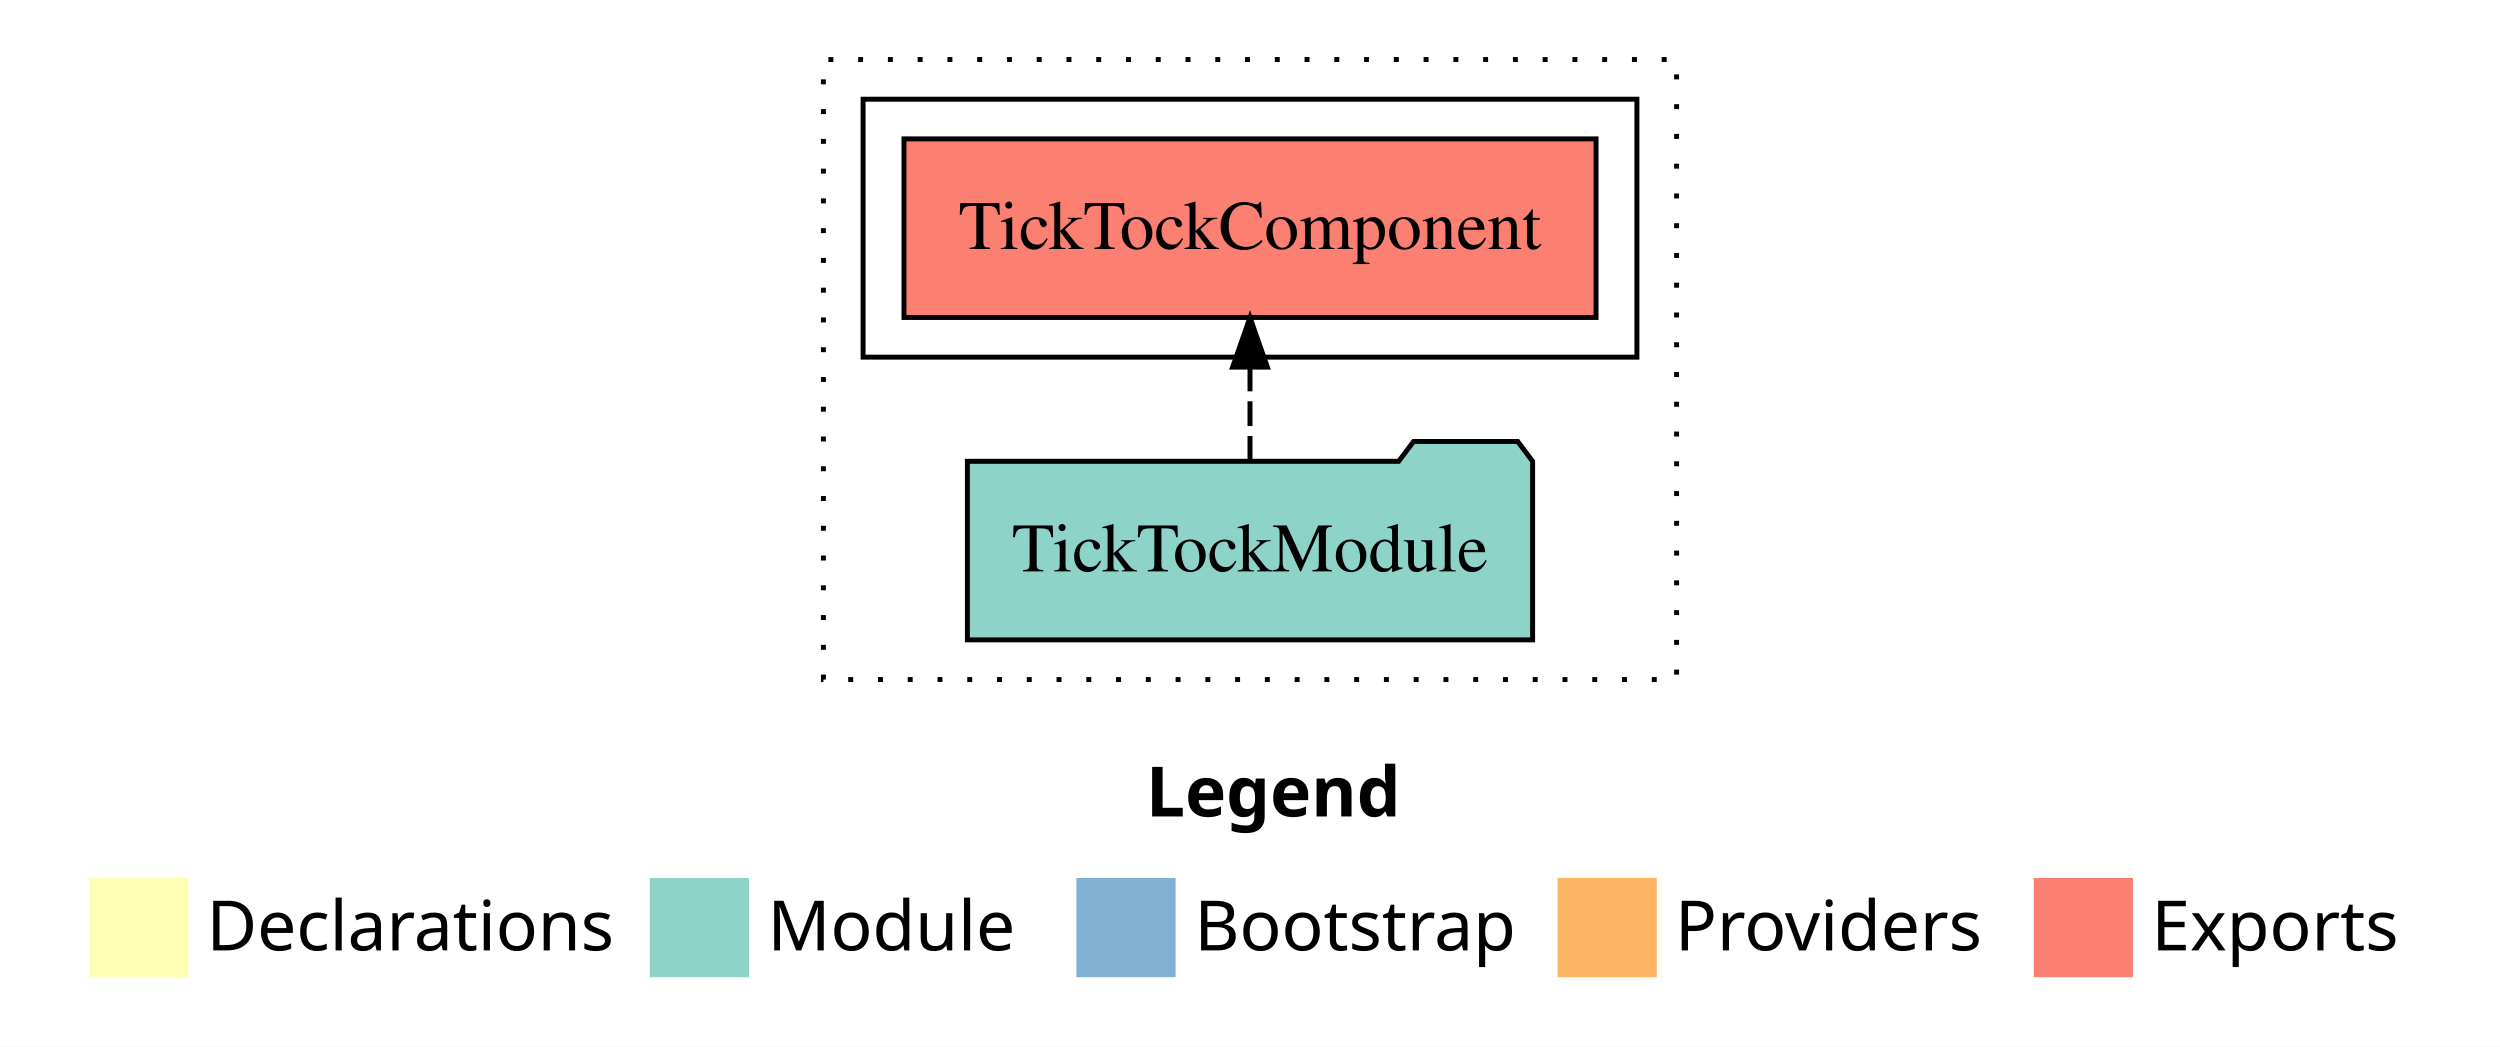
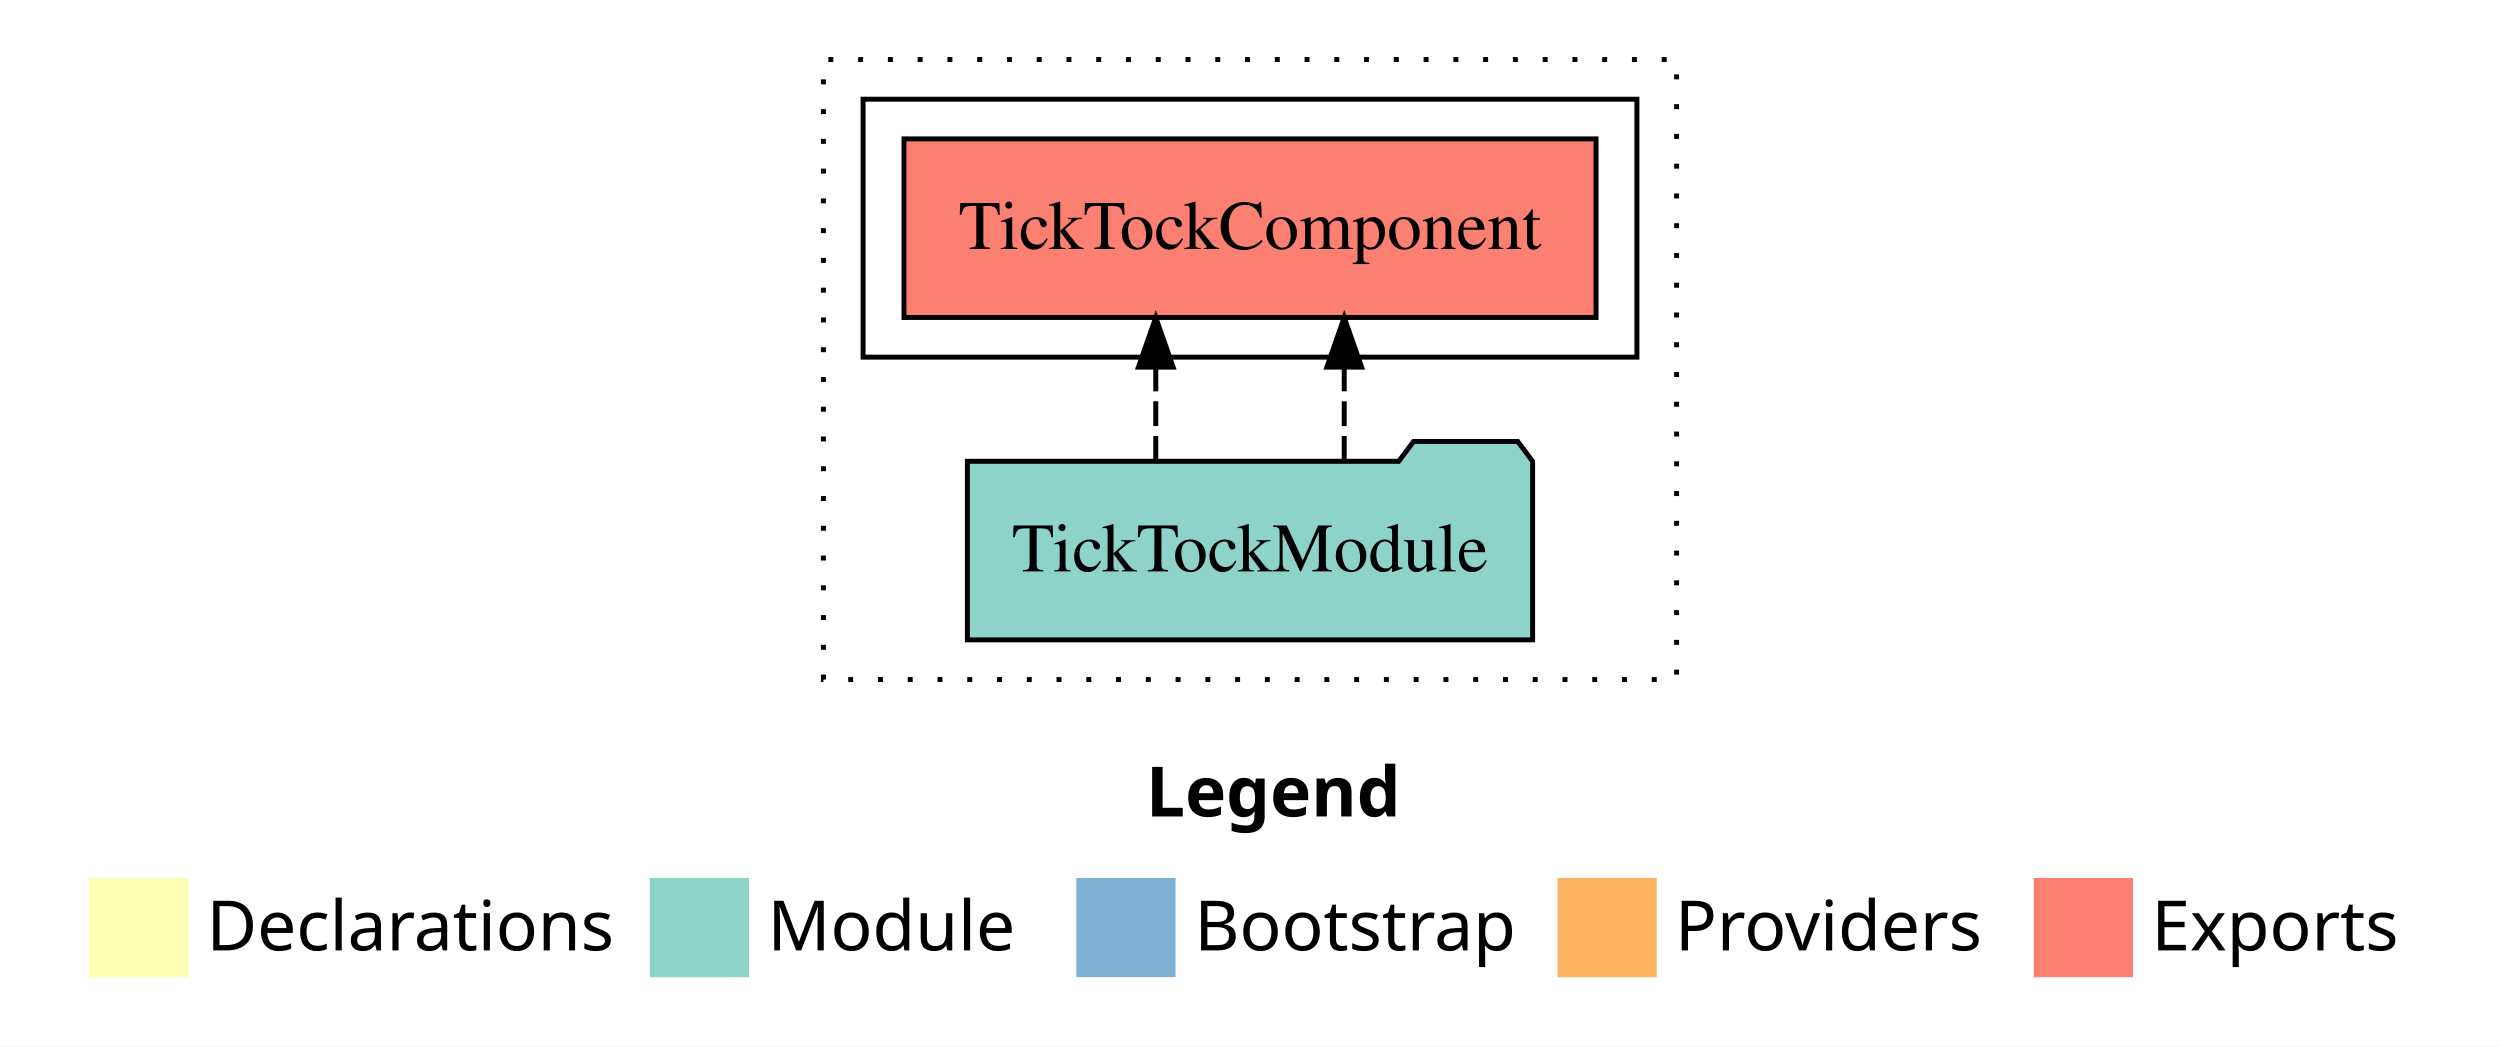
<svg xmlns="http://www.w3.org/2000/svg" width="504pt" height="211pt" viewBox="0.00 0.00 504.00 211.00">
  <g id="graph0" class="graph" transform="scale(1 1) rotate(0) translate(4 207)">
    <polygon fill="#ffffff" stroke="transparent" points="-4,4 -4,-207 500,-207 500,4 -4,4" />
    <text text-anchor="start" x="227.009" y="-42.4" font-family="sans-serif" font-weight="bold" font-size="14.00" fill="#000000">Legend</text>
    <polygon fill="#ffffb3" stroke="transparent" points="14,-10 14,-30 34,-30 34,-10 14,-10" />
    <text text-anchor="start" x="37.629" y="-15.4" font-family="sans-serif" font-size="14.00" fill="#000000">  Declarations</text>
    <polygon fill="#8dd3c7" stroke="transparent" points="127,-10 127,-30 147,-30 147,-10 127,-10" />
    <text text-anchor="start" x="150.725" y="-15.4" font-family="sans-serif" font-size="14.00" fill="#000000">  Module</text>
    <polygon fill="#80b1d3" stroke="transparent" points="213,-10 213,-30 233,-30 233,-10 213,-10" />
    <text text-anchor="start" x="236.781" y="-15.4" font-family="sans-serif" font-size="14.00" fill="#000000">  Bootstrap</text>
    <polygon fill="#fdb462" stroke="transparent" points="310,-10 310,-30 330,-30 330,-10 310,-10" />
    <text text-anchor="start" x="333.673" y="-15.4" font-family="sans-serif" font-size="14.00" fill="#000000">  Providers</text>
    <polygon fill="#fb8072" stroke="transparent" points="406,-10 406,-30 426,-30 426,-10 406,-10" />
    <text text-anchor="start" x="429.726" y="-15.4" font-family="sans-serif" font-size="14.00" fill="#000000">  Exports</text>
    <g id="clust1" class="cluster">
      <polygon fill="none" stroke="#000000" stroke-dasharray="1,5" points="162,-70 162,-195 334,-195 334,-70 162,-70" />
    </g>
    <g id="clust4" class="cluster">
      <polygon fill="none" stroke="#000000" points="170,-135 170,-187 326,-187 326,-135 170,-135" />
    </g>
    <g id="node1" class="node">
      <polygon fill="#fb8072" stroke="#000000" points="317.758,-179 178.242,-179 178.242,-143 317.758,-143 317.758,-179" />
      <text text-anchor="middle" x="248" y="-156.8" font-family="Times,serif" font-size="14.00" fill="#000000">TickTockComponent </text>
    </g>
    <g id="node2" class="node">
      <polygon fill="#8dd3c7" stroke="#000000" points="304.975,-114 301.975,-118 280.975,-118 277.975,-114 191.025,-114 191.025,-78 304.975,-78 304.975,-114" />
      <text text-anchor="middle" x="248" y="-91.8" font-family="Times,serif" font-size="14.00" fill="#000000">TickTockModule</text>
    </g>
    <g id="edge1" class="edge">
-       <path fill="none" stroke="#000000" stroke-dasharray="5,2" d="M248,-114.106C248,-114.106 248,-132.991 248,-132.991" />
-       <polygon fill="#000000" stroke="#000000" points="244.5,-132.991 248,-142.991 251.5,-132.991 244.5,-132.991" />
+       <path fill="none" stroke="#000000" stroke-dasharray="5,2" d="M229.004,-114.106C229.004,-114.106 229.004,-132.991 229.004,-132.991" />
+       <polygon fill="#000000" stroke="#000000" points="225.504,-132.991 229.004,-142.991 232.504,-132.991 225.504,-132.991" />
+     </g>
+     <g id="edge2" class="edge">
+       <path fill="none" stroke="#000000" stroke-dasharray="5,2" d="M266.996,-114.106C266.996,-114.106 266.996,-132.991 266.996,-132.991" />
+       <polygon fill="#000000" stroke="#000000" points="263.496,-132.991 266.996,-142.991 270.496,-132.991 263.496,-132.991" />
    </g>
  </g>
</svg>
